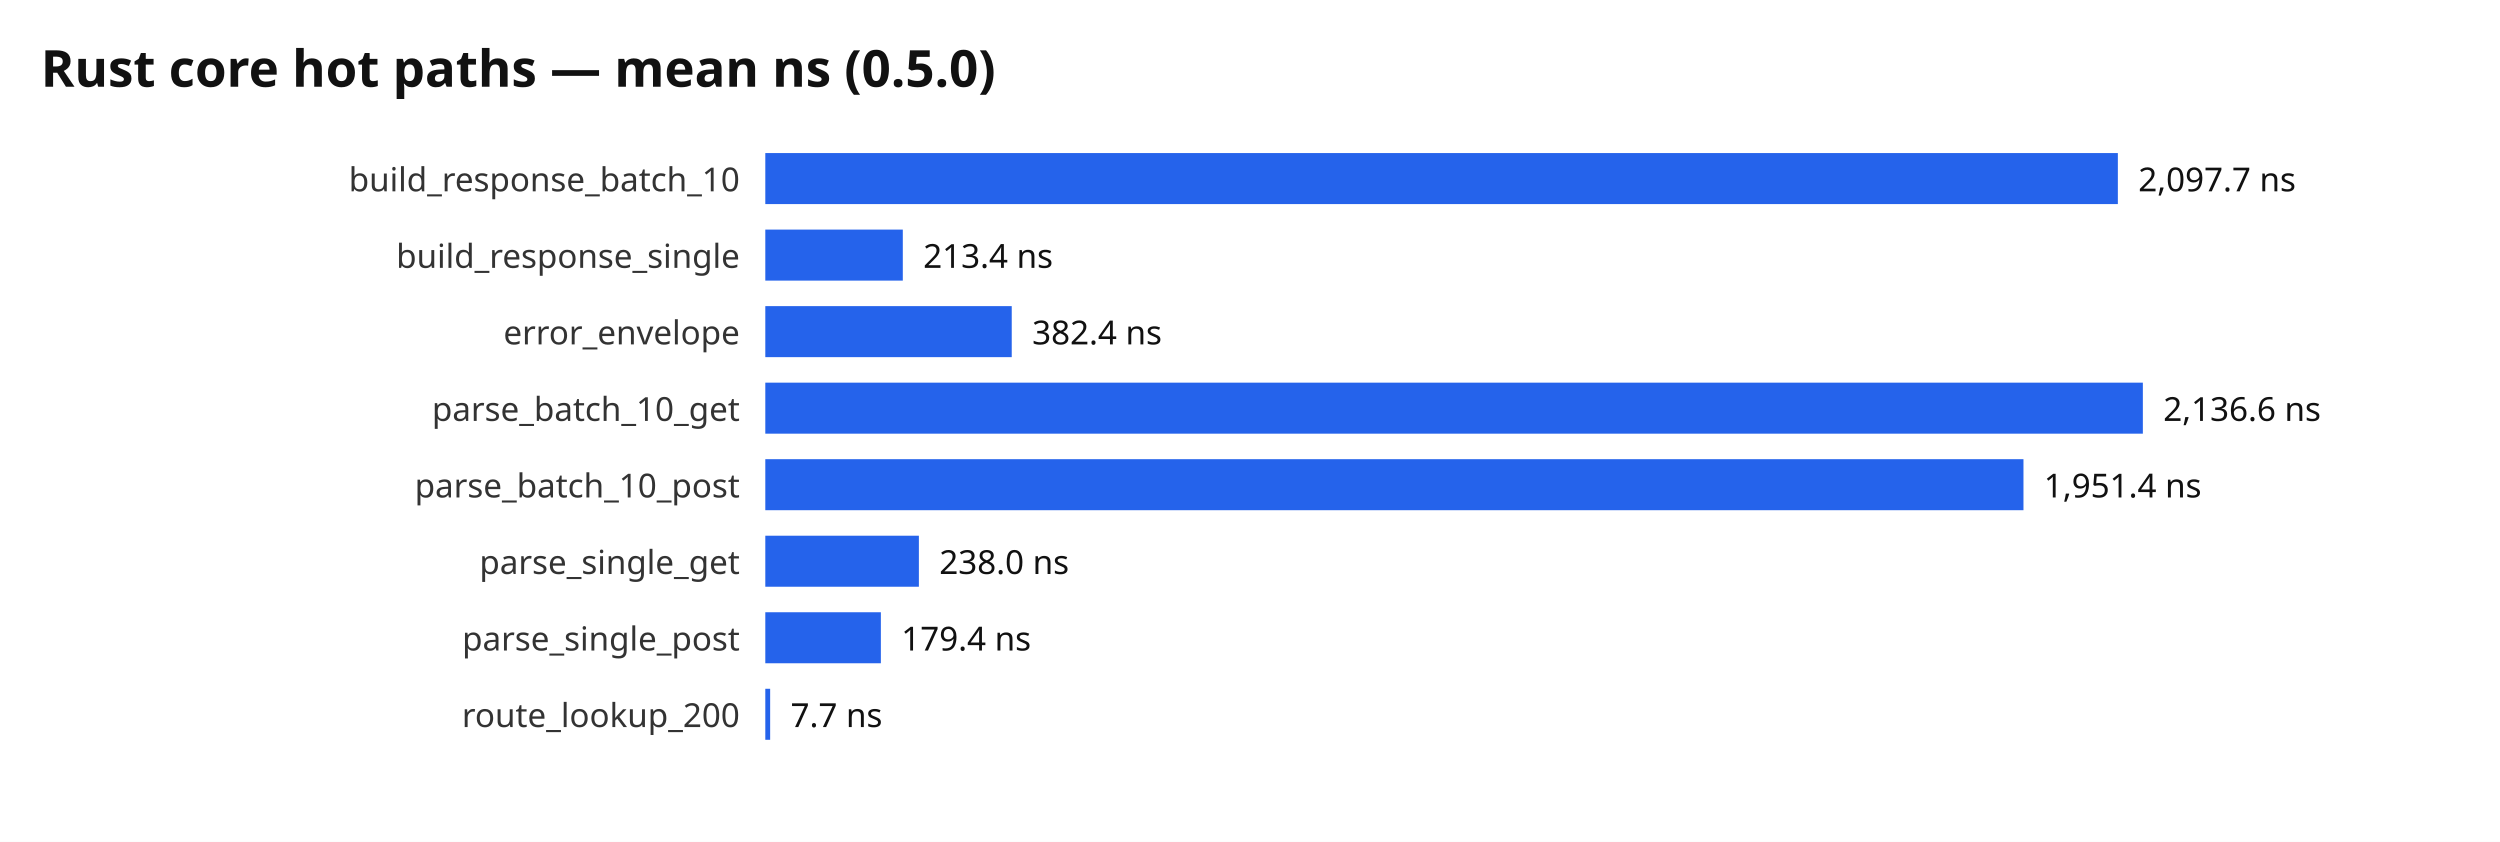
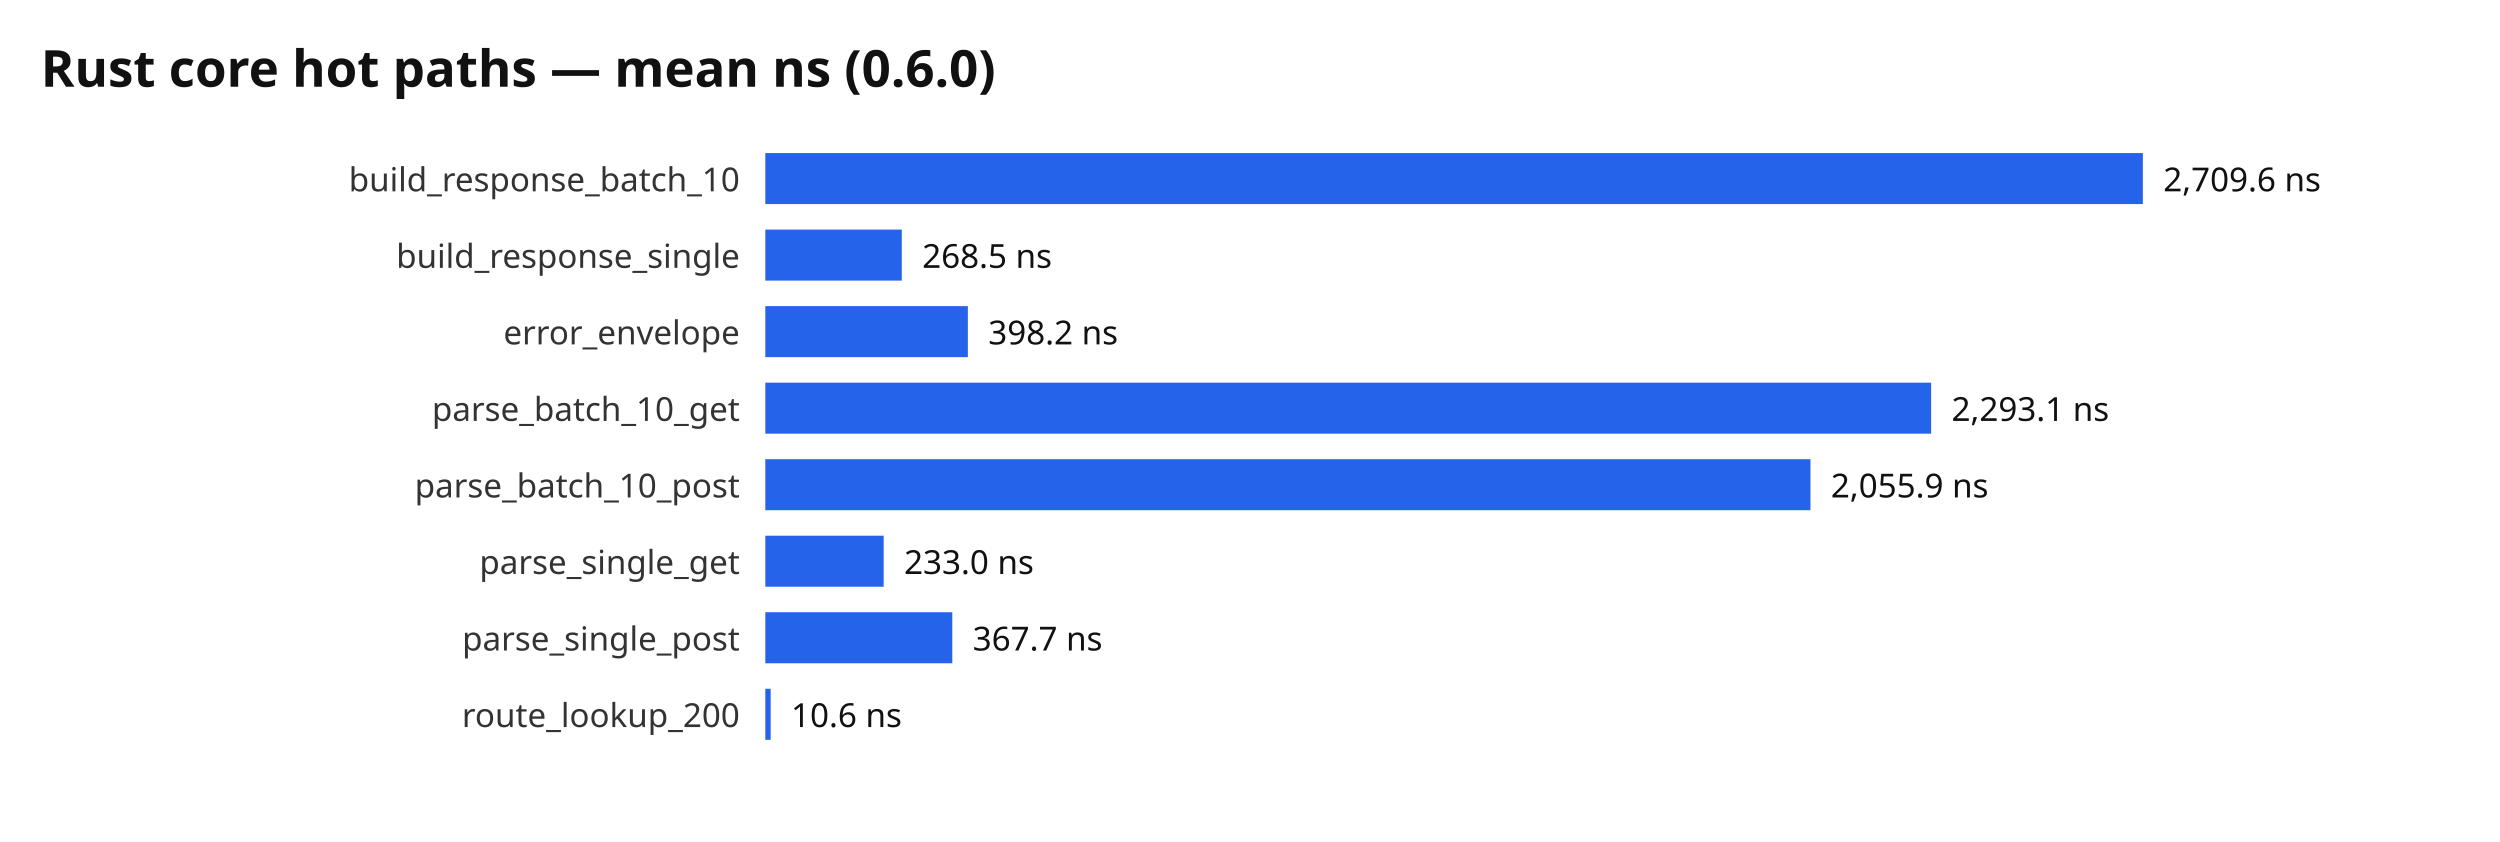
<svg xmlns="http://www.w3.org/2000/svg" width="980" height="330" viewBox="0 0 980 330" font-family="sans-serif">
  <rect width="980" height="330" fill="#ffffff" />
-   <text x="16" y="34" font-size="20" font-weight="bold" fill="#111">Rust core hot paths — mean ns (0.5.0)</text>
+   <text x="16" y="34" font-size="20" font-weight="bold" fill="#111">Rust core hot paths — mean ns (0.6.0)</text>
  <text x="290" y="75" font-size="13" text-anchor="end" fill="#333">build_response_batch_10</text>
-   <rect x="300" y="60" width="530.2" height="20" fill="#2563eb" />
-   <text x="838.2" y="75" font-size="13" fill="#111">2,097.7 ns</text>
+   <rect x="300" y="60" width="540.0" height="20" fill="#2563eb" />
+   <text x="848.0" y="75" font-size="13" fill="#111">2,709.6 ns</text>
  <text x="290" y="105" font-size="13" text-anchor="end" fill="#333">build_response_single</text>
-   <rect x="300" y="90" width="53.9" height="20" fill="#2563eb" />
-   <text x="361.9" y="105" font-size="13" fill="#111">213.4 ns</text>
+   <rect x="300" y="90" width="53.5" height="20" fill="#2563eb" />
+   <text x="361.5" y="105" font-size="13" fill="#111">268.5 ns</text>
  <text x="290" y="135" font-size="13" text-anchor="end" fill="#333">error_envelope</text>
-   <rect x="300" y="120" width="96.6" height="20" fill="#2563eb" />
-   <text x="404.6" y="135" font-size="13" fill="#111">382.4 ns</text>
+   <rect x="300" y="120" width="79.4" height="20" fill="#2563eb" />
+   <text x="387.4" y="135" font-size="13" fill="#111">398.2 ns</text>
  <text x="290" y="165" font-size="13" text-anchor="end" fill="#333">parse_batch_10_get</text>
-   <rect x="300" y="150" width="540.0" height="20" fill="#2563eb" />
-   <text x="848.0" y="165" font-size="13" fill="#111">2,136.6 ns</text>
+   <rect x="300" y="150" width="457.0" height="20" fill="#2563eb" />
+   <text x="765.0" y="165" font-size="13" fill="#111">2,293.1 ns</text>
  <text x="290" y="195" font-size="13" text-anchor="end" fill="#333">parse_batch_10_post</text>
-   <rect x="300" y="180" width="493.2" height="20" fill="#2563eb" />
-   <text x="801.2" y="195" font-size="13" fill="#111">1,951.4 ns</text>
+   <rect x="300" y="180" width="409.7" height="20" fill="#2563eb" />
+   <text x="717.7" y="195" font-size="13" fill="#111">2,055.9 ns</text>
  <text x="290" y="225" font-size="13" text-anchor="end" fill="#333">parse_single_get</text>
-   <rect x="300" y="210" width="60.2" height="20" fill="#2563eb" />
-   <text x="368.2" y="225" font-size="13" fill="#111">238.0 ns</text>
+   <rect x="300" y="210" width="46.4" height="20" fill="#2563eb" />
+   <text x="354.4" y="225" font-size="13" fill="#111">233.0 ns</text>
  <text x="290" y="255" font-size="13" text-anchor="end" fill="#333">parse_single_post</text>
-   <rect x="300" y="240" width="45.3" height="20" fill="#2563eb" />
-   <text x="353.3" y="255" font-size="13" fill="#111">179.4 ns</text>
+   <rect x="300" y="240" width="73.3" height="20" fill="#2563eb" />
+   <text x="381.3" y="255" font-size="13" fill="#111">367.7 ns</text>
  <text x="290" y="285" font-size="13" text-anchor="end" fill="#333">route_lookup_200</text>
-   <rect x="300" y="270" width="1.9" height="20" fill="#2563eb" />
-   <text x="309.9" y="285" font-size="13" fill="#111">7.7 ns</text>
+   <rect x="300" y="270" width="2.1" height="20" fill="#2563eb" />
+   <text x="310.1" y="285" font-size="13" fill="#111">10.6 ns</text>
</svg>
